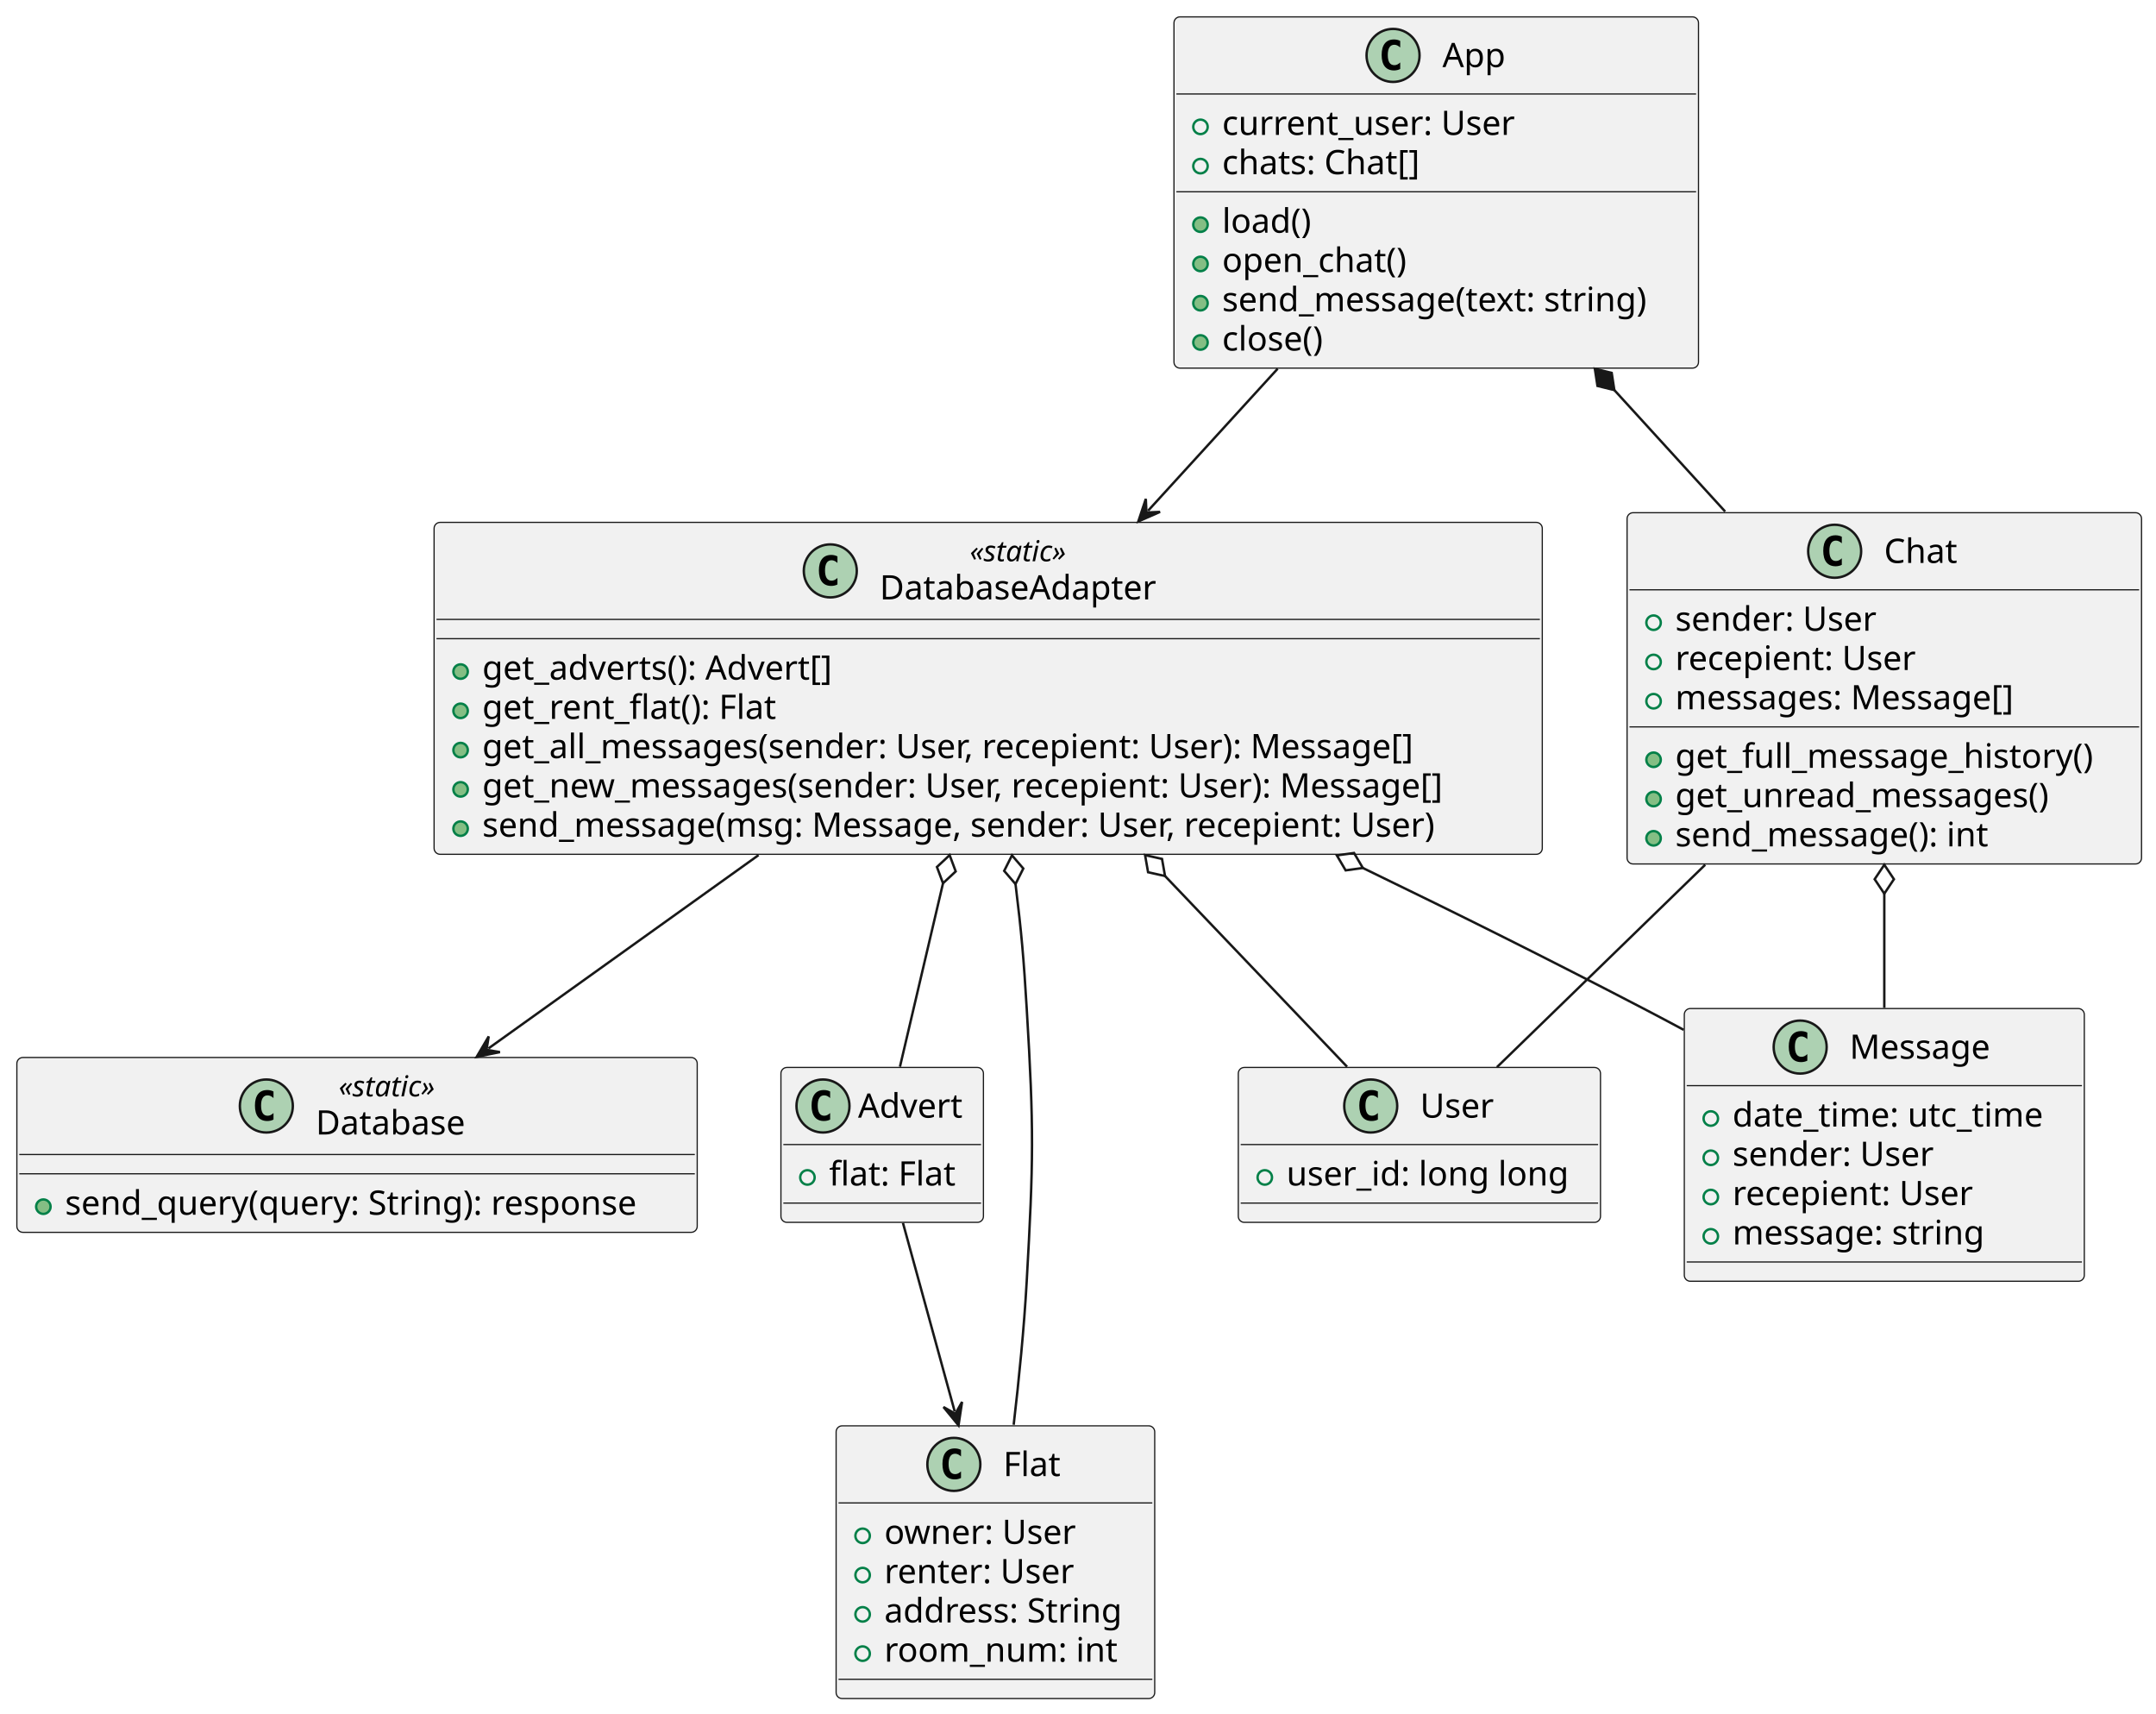
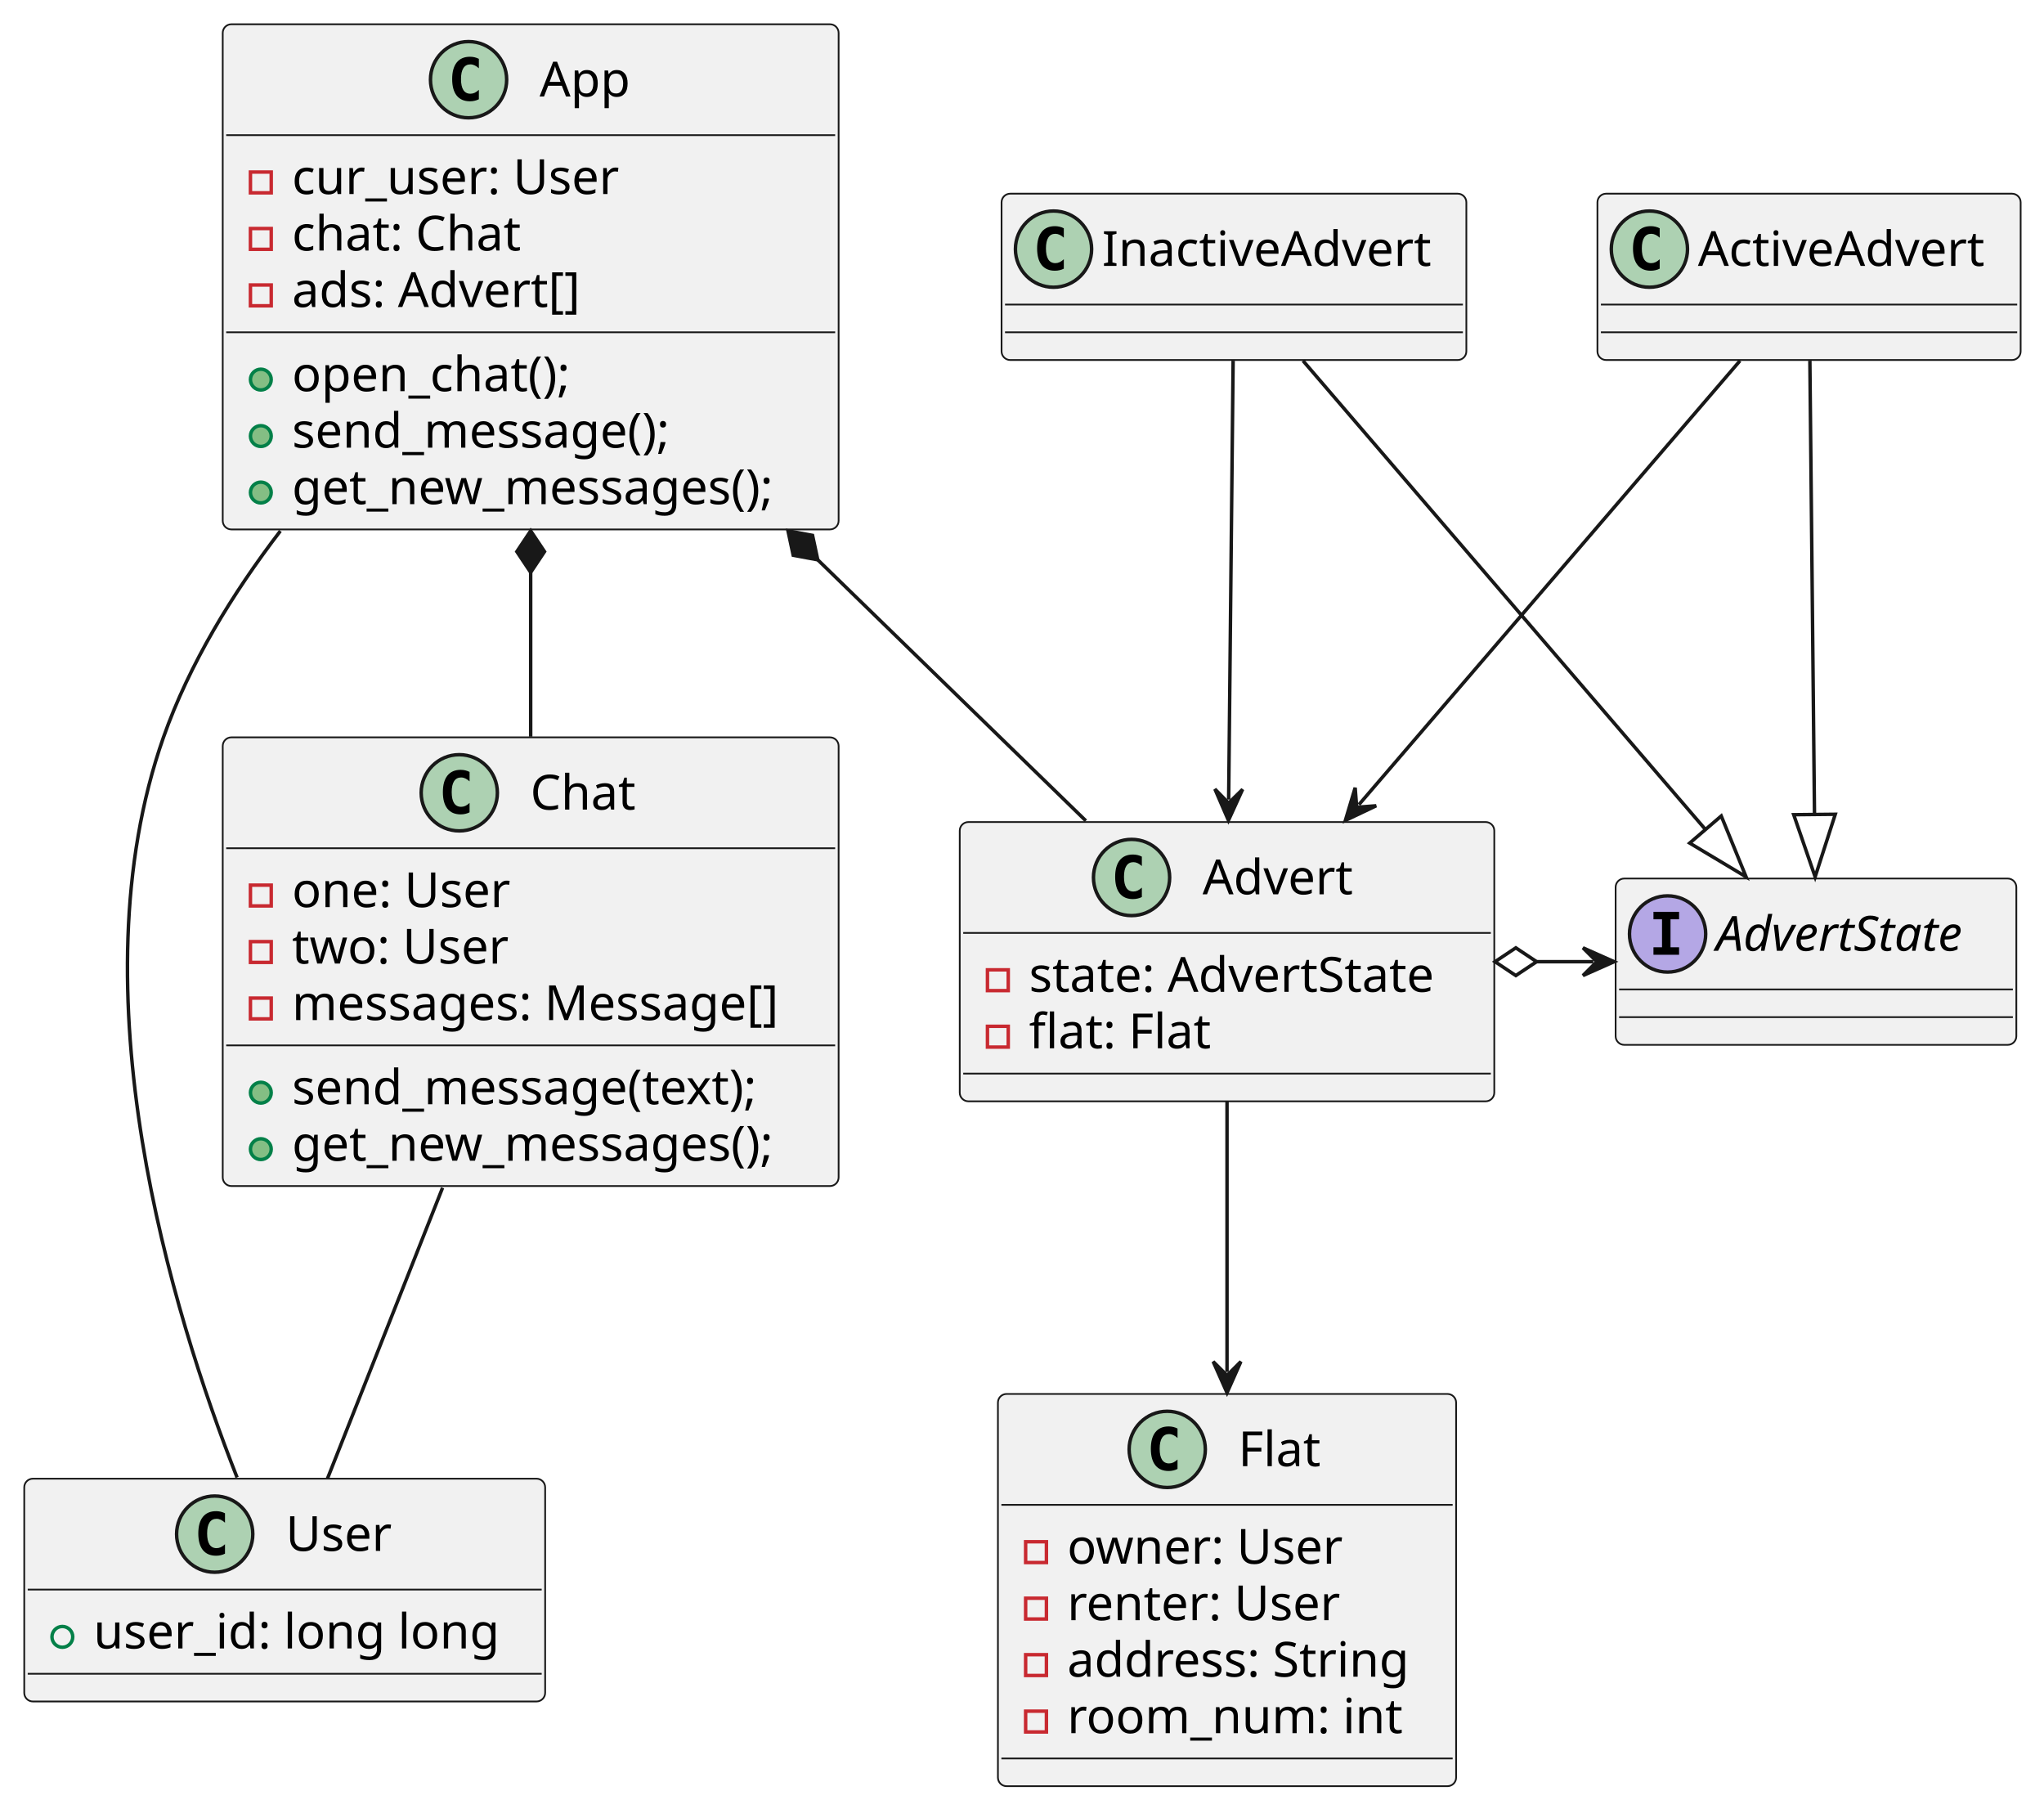
- <svg xmlns="http://www.w3.org/2000/svg" contentStyleType="text/css" height="711px" preserveAspectRatio="none" style="width:895px;height:711px;background:#FFFFFF;" version="1.1" viewBox="0 0 895 711" width="895px" zoomAndPan="magnify">
+ <svg xmlns="http://www.w3.org/2000/svg" contentStyleType="text/css" height="522px" preserveAspectRatio="none" style="width:590px;height:522px;background:#FFFFFF;" version="1.1" viewBox="0 0 590 522" width="590px" zoomAndPan="magnify">
  <defs />
  <g>
    <g id="elem_App">
-       <rect codeLine="8" fill="#F1F1F1" height="145.781" id="App" rx="2.5" ry="2.5" style="stroke:#181818;stroke-width:0.5;" width="217.741" x="487.34" y="7" />
-       <ellipse cx="578.285" cy="23" fill="#ADD1B2" rx="11" ry="11" style="stroke:#181818;stroke-width:1.0;" />
-       <path d="M581.254,28.641 Q580.676,28.938 580.035,29.078 Q579.395,29.234 578.692,29.234 Q576.192,29.234 574.863,27.594 Q573.551,25.938 573.551,22.812 Q573.551,19.688 574.863,18.031 Q576.192,16.375 578.692,16.375 Q579.395,16.375 580.035,16.531 Q580.692,16.688 581.254,16.984 L581.254,19.703 Q580.629,19.125 580.035,18.859 Q579.442,18.578 578.817,18.578 Q577.473,18.578 576.785,19.656 Q576.098,20.719 576.098,22.812 Q576.098,24.906 576.785,25.984 Q577.473,27.047 578.817,27.047 Q579.442,27.047 580.035,26.781 Q580.629,26.5 581.254,25.922 L581.254,28.641 Z " fill="#000000" />
-       <text fill="#000000" font-family="sans-serif" font-size="14" lengthAdjust="spacing" textLength="27.351" x="598.785" y="27.847">App</text>
-       <line style="stroke:#181818;stroke-width:0.5;" x1="488.34" x2="704.081" y1="39" y2="39" />
-       <ellipse cx="498.34" cy="52.648" fill="none" rx="3" ry="3" style="stroke:#038048;stroke-width:1.0;" />
-       <text fill="#000000" font-family="sans-serif" font-size="14" lengthAdjust="spacing" textLength="129.671" x="507.34" y="55.995">current_user: User</text>
-       <ellipse cx="498.34" cy="68.945" fill="none" rx="3" ry="3" style="stroke:#038048;stroke-width:1.0;" />
-       <text fill="#000000" font-family="sans-serif" font-size="14" lengthAdjust="spacing" textLength="90.74" x="507.34" y="72.292">chats: Chat[]</text>
-       <line style="stroke:#181818;stroke-width:0.5;" x1="488.34" x2="704.081" y1="79.594" y2="79.594" />
-       <ellipse cx="498.34" cy="93.242" fill="#84BE84" rx="3" ry="3" style="stroke:#038048;stroke-width:1.0;" />
-       <text fill="#000000" font-family="sans-serif" font-size="14" lengthAdjust="spacing" textLength="40.845" x="507.34" y="96.589">load()</text>
-       <ellipse cx="498.34" cy="109.539" fill="#84BE84" rx="3" ry="3" style="stroke:#038048;stroke-width:1.0;" />
-       <text fill="#000000" font-family="sans-serif" font-size="14" lengthAdjust="spacing" textLength="83.501" x="507.34" y="112.886">open_chat()</text>
-       <ellipse cx="498.34" cy="125.836" fill="#84BE84" rx="3" ry="3" style="stroke:#038048;stroke-width:1.0;" />
-       <text fill="#000000" font-family="sans-serif" font-size="14" lengthAdjust="spacing" textLength="191.741" x="507.34" y="129.183">send_message(text: string)</text>
-       <ellipse cx="498.34" cy="142.133" fill="#84BE84" rx="3" ry="3" style="stroke:#038048;stroke-width:1.0;" />
-       <text fill="#000000" font-family="sans-serif" font-size="14" lengthAdjust="spacing" textLength="46.983" x="507.34" y="145.48">close()</text>
+       <rect codeLine="8" fill="#F1F1F1" height="145.781" id="App" rx="2.5" ry="2.5" style="stroke:#181818;stroke-width:0.5;" width="177.778" x="64.29" y="7" />
+       <ellipse cx="135.254" cy="23" fill="#ADD1B2" rx="11" ry="11" style="stroke:#181818;stroke-width:1;" />
+       <path d="M138.223,28.641 Q137.644,28.938 137.004,29.078 Q136.363,29.234 135.66,29.234 Q133.16,29.234 131.832,27.594 Q130.519,25.938 130.519,22.812 Q130.519,19.688 131.832,18.031 Q133.16,16.375 135.66,16.375 Q136.363,16.375 137.004,16.531 Q137.66,16.688 138.223,16.984 L138.223,19.703 Q137.598,19.125 137.004,18.859 Q136.41,18.578 135.785,18.578 Q134.441,18.578 133.754,19.656 Q133.066,20.719 133.066,22.812 Q133.066,24.906 133.754,25.984 Q134.441,27.047 135.785,27.047 Q136.41,27.047 137.004,26.781 Q137.598,26.5 138.223,25.922 L138.223,28.641 Z " fill="#000000" />
+       <text fill="#000000" font-family="sans-serif" font-size="14" lengthAdjust="spacing" textLength="27.351" x="155.754" y="27.847">App</text>
+       <line style="stroke:#181818;stroke-width:0.5;" x1="65.29" x2="241.068" y1="39" y2="39" />
+       <rect fill="none" height="6" style="stroke:#C82930;stroke-width:1;" width="6" x="72.29" y="49.648" />
+       <text fill="#000000" font-family="sans-serif" font-size="14" lengthAdjust="spacing" textLength="100.939" x="84.29" y="55.995">cur_user: User</text>
+       <rect fill="none" height="6" style="stroke:#C82930;stroke-width:1;" width="6" x="72.29" y="65.945" />
+       <text fill="#000000" font-family="sans-serif" font-size="14" lengthAdjust="spacing" textLength="72.522" x="84.29" y="72.292">chat: Chat</text>
+       <rect fill="none" height="6" style="stroke:#C82930;stroke-width:1;" width="6" x="72.29" y="82.242" />
+       <text fill="#000000" font-family="sans-serif" font-size="14" lengthAdjust="spacing" textLength="91.458" x="84.29" y="88.589">ads: Advert[]</text>
+       <line style="stroke:#181818;stroke-width:0.5;" x1="65.29" x2="241.068" y1="95.891" y2="95.891" />
+       <ellipse cx="75.29" cy="109.539" fill="#84BE84" rx="3" ry="3" style="stroke:#038048;stroke-width:1;" />
+       <text fill="#000000" font-family="sans-serif" font-size="14" lengthAdjust="spacing" textLength="88.218" x="84.29" y="112.886">open_chat();</text>
+       <ellipse cx="75.29" cy="125.836" fill="#84BE84" rx="3" ry="3" style="stroke:#038048;stroke-width:1;" />
+       <text fill="#000000" font-family="sans-serif" font-size="14" lengthAdjust="spacing" textLength="119.226" x="84.29" y="129.183">send_message();</text>
+       <ellipse cx="75.29" cy="142.133" fill="#84BE84" rx="3" ry="3" style="stroke:#038048;stroke-width:1;" />
+       <text fill="#000000" font-family="sans-serif" font-size="14" lengthAdjust="spacing" textLength="151.778" x="84.29" y="145.48">get_new_messages();</text>
    </g>
-     <g id="elem_DatabaseAdapter">
-       <rect codeLine="17" fill="#F1F1F1" height="137.75" id="DatabaseAdapter" rx="2.5" ry="2.5" style="stroke:#181818;stroke-width:0.5;" width="460.034" x="180.2" y="216.8" />
-       <ellipse cx="344.673" cy="236.933" fill="#ADD1B2" rx="11" ry="11" style="stroke:#181818;stroke-width:1.0;" />
-       <path d="M347.641,242.573 Q347.063,242.87 346.423,243.011 Q345.782,243.167 345.079,243.167 Q342.579,243.167 341.251,241.527 Q339.938,239.87 339.938,236.745 Q339.938,233.62 341.251,231.964 Q342.579,230.308 345.079,230.308 Q345.782,230.308 346.423,230.464 Q347.079,230.62 347.641,230.917 L347.641,233.636 Q347.016,233.058 346.423,232.792 Q345.829,232.511 345.204,232.511 Q343.86,232.511 343.173,233.589 Q342.485,234.652 342.485,236.745 Q342.485,238.839 343.173,239.917 Q343.86,240.98 345.204,240.98 Q345.829,240.98 346.423,240.714 Q347.016,240.433 347.641,239.855 L347.641,242.573 Z " fill="#000000" />
-       <text fill="#000000" font-family="sans-serif" font-size="12" font-style="italic" lengthAdjust="spacing" textLength="47.76" x="402.587" y="232.939">«static»</text>
-       <text fill="#000000" font-family="sans-serif" font-size="14" lengthAdjust="spacing" textLength="122.589" x="365.173" y="248.764">DatabaseAdapter</text>
-       <line style="stroke:#181818;stroke-width:0.5;" x1="181.2" x2="639.234" y1="257.066" y2="257.066" />
-       <line style="stroke:#181818;stroke-width:0.5;" x1="181.2" x2="639.234" y1="265.066" y2="265.066" />
-       <ellipse cx="191.2" cy="278.714" fill="#84BE84" rx="3" ry="3" style="stroke:#038048;stroke-width:1.0;" />
-       <text fill="#000000" font-family="sans-serif" font-size="14" lengthAdjust="spacing" textLength="160.515" x="200.2" y="282.061">get_adverts(): Advert[]</text>
-       <ellipse cx="191.2" cy="295.011" fill="#84BE84" rx="3" ry="3" style="stroke:#038048;stroke-width:1.0;" />
-       <text fill="#000000" font-family="sans-serif" font-size="14" lengthAdjust="spacing" textLength="134.709" x="200.2" y="298.358">get_rent_flat(): Flat</text>
-       <ellipse cx="191.2" cy="311.308" fill="#84BE84" rx="3" ry="3" style="stroke:#038048;stroke-width:1.0;" />
-       <text fill="#000000" font-family="sans-serif" font-size="14" lengthAdjust="spacing" textLength="421.456" x="200.2" y="314.654">get_all_messages(sender: User, recepient: User): Message[]</text>
-       <ellipse cx="191.2" cy="327.605" fill="#84BE84" rx="3" ry="3" style="stroke:#038048;stroke-width:1.0;" />
-       <text fill="#000000" font-family="sans-serif" font-size="14" lengthAdjust="spacing" textLength="434.034" x="200.2" y="330.951">get_new_messages(sender: User, recepient: User): Message[]</text>
-       <ellipse cx="191.2" cy="343.902" fill="#84BE84" rx="3" ry="3" style="stroke:#038048;stroke-width:1.0;" />
-       <text fill="#000000" font-family="sans-serif" font-size="14" lengthAdjust="spacing" textLength="429.276" x="200.2" y="347.248">send_message(msg: Message, sender: User, recepient: User)</text>
+     <g id="elem_AdvertState">
+       <rect codeLine="17" fill="#F1F1F1" height="48" id="AdvertState" rx="2.5" ry="2.5" style="stroke:#181818;stroke-width:0.5;" width="115.665" x="466.35" y="253.52" />
+       <ellipse cx="481.35" cy="269.52" fill="#B4A7E5" rx="11" ry="11" style="stroke:#181818;stroke-width:1;" />
+       <path d="M477.272,265.286 L477.272,263.129 L484.663,263.129 L484.663,265.286 L482.194,265.286 L482.194,273.364 L484.663,273.364 L484.663,275.52 L477.272,275.52 L477.272,273.364 L479.741,273.364 L479.741,265.286 L477.272,265.286 Z " fill="#000000" />
+       <text fill="#000000" font-family="sans-serif" font-size="14" font-style="italic" lengthAdjust="spacing" textLength="83.665" x="495.35" y="274.367">AdvertState</text>
+       <line style="stroke:#181818;stroke-width:0.5;" x1="467.35" x2="581.015" y1="285.52" y2="285.52" />
+       <line style="stroke:#181818;stroke-width:0.5;" x1="467.35" x2="581.015" y1="293.52" y2="293.52" />
    </g>
-     <g id="elem_Database">
-       <rect codeLine="25" fill="#F1F1F1" height="72.562" id="Database" rx="2.5" ry="2.5" style="stroke:#181818;stroke-width:0.5;" width="282.43" x="7" y="438.88" />
-       <ellipse cx="110.564" cy="459.013" fill="#ADD1B2" rx="11" ry="11" style="stroke:#181818;stroke-width:1.0;" />
-       <path d="M113.533,464.653 Q112.955,464.95 112.314,465.091 Q111.674,465.247 110.971,465.247 Q108.471,465.247 107.143,463.607 Q105.83,461.95 105.83,458.825 Q105.83,455.7 107.143,454.044 Q108.471,452.388 110.971,452.388 Q111.674,452.388 112.314,452.544 Q112.971,452.7 113.533,452.997 L113.533,455.716 Q112.908,455.138 112.314,454.872 Q111.721,454.591 111.096,454.591 Q109.752,454.591 109.064,455.669 Q108.377,456.732 108.377,458.825 Q108.377,460.919 109.064,461.997 Q109.752,463.06 111.096,463.06 Q111.721,463.06 112.314,462.794 Q112.908,462.513 113.533,461.935 L113.533,464.653 Z " fill="#000000" />
-       <text fill="#000000" font-family="sans-serif" font-size="12" font-style="italic" lengthAdjust="spacing" textLength="47.76" x="140.585" y="455.019">«static»</text>
-       <text fill="#000000" font-family="sans-serif" font-size="14" lengthAdjust="spacing" textLength="66.801" x="131.065" y="470.844">Database</text>
-       <line style="stroke:#181818;stroke-width:0.5;" x1="8" x2="288.43" y1="479.146" y2="479.146" />
-       <line style="stroke:#181818;stroke-width:0.5;" x1="8" x2="288.43" y1="487.146" y2="487.146" />
-       <ellipse cx="18" cy="500.794" fill="#84BE84" rx="3" ry="3" style="stroke:#038048;stroke-width:1.0;" />
-       <text fill="#000000" font-family="sans-serif" font-size="14" lengthAdjust="spacing" textLength="256.43" x="27" y="504.141">send_query(query: String): response</text>
+     <g id="elem_ActiveAdvert">
+       <rect codeLine="19" fill="#F1F1F1" height="48" id="ActiveAdvert" rx="2.5" ry="2.5" style="stroke:#181818;stroke-width:0.5;" width="122.159" x="461.1" y="55.89" />
+       <ellipse cx="476.1" cy="71.89" fill="#ADD1B2" rx="11" ry="11" style="stroke:#181818;stroke-width:1;" />
+       <path d="M479.069,77.531 Q478.491,77.828 477.85,77.968 Q477.209,78.124 476.506,78.124 Q474.006,78.124 472.678,76.484 Q471.366,74.828 471.366,71.703 Q471.366,68.578 472.678,66.921 Q474.006,65.265 476.506,65.265 Q477.209,65.265 477.85,65.421 Q478.506,65.578 479.069,65.874 L479.069,68.593 Q478.444,68.015 477.85,67.749 Q477.256,67.468 476.631,67.468 Q475.288,67.468 474.6,68.546 Q473.913,69.609 473.913,71.703 Q473.913,73.796 474.6,74.874 Q475.288,75.937 476.631,75.937 Q477.256,75.937 477.85,75.671 Q478.444,75.39 479.069,74.812 L479.069,77.531 Z " fill="#000000" />
+       <text fill="#000000" font-family="sans-serif" font-size="14" lengthAdjust="spacing" textLength="90.159" x="490.1" y="76.737">ActiveAdvert</text>
+       <line style="stroke:#181818;stroke-width:0.5;" x1="462.1" x2="582.259" y1="87.89" y2="87.89" />
+       <line style="stroke:#181818;stroke-width:0.5;" x1="462.1" x2="582.259" y1="95.89" y2="95.89" />
+     </g>
+     <g id="elem_InactiveAdvert">
+       <rect codeLine="21" fill="#F1F1F1" height="48" id="InactiveAdvert" rx="2.5" ry="2.5" style="stroke:#181818;stroke-width:0.5;" width="134.163" x="289.1" y="55.89" />
+       <ellipse cx="304.1" cy="71.89" fill="#ADD1B2" rx="11" ry="11" style="stroke:#181818;stroke-width:1;" />
+       <path d="M307.069,77.531 Q306.491,77.828 305.85,77.968 Q305.209,78.124 304.506,78.124 Q302.006,78.124 300.678,76.484 Q299.366,74.828 299.366,71.703 Q299.366,68.578 300.678,66.921 Q302.006,65.265 304.506,65.265 Q305.209,65.265 305.85,65.421 Q306.506,65.578 307.069,65.874 L307.069,68.593 Q306.444,68.015 305.85,67.749 Q305.256,67.468 304.631,67.468 Q303.288,67.468 302.6,68.546 Q301.913,69.609 301.913,71.703 Q301.913,73.796 302.6,74.874 Q303.288,75.937 304.631,75.937 Q305.256,75.937 305.85,75.671 Q306.444,75.39 307.069,74.812 L307.069,77.531 Z " fill="#000000" />
+       <text fill="#000000" font-family="sans-serif" font-size="14" lengthAdjust="spacing" textLength="102.163" x="318.1" y="76.737">InactiveAdvert</text>
+       <line style="stroke:#181818;stroke-width:0.5;" x1="290.1" x2="422.263" y1="87.89" y2="87.89" />
+       <line style="stroke:#181818;stroke-width:0.5;" x1="290.1" x2="422.263" y1="95.89" y2="95.89" />
    </g>
    <g id="elem_Advert">
-       <rect codeLine="29" fill="#F1F1F1" height="64.297" id="Advert" rx="2.5" ry="2.5" style="stroke:#181818;stroke-width:0.5;" width="84.064" x="324.18" y="443.01" />
-       <ellipse cx="341.636" cy="459.01" fill="#ADD1B2" rx="11" ry="11" style="stroke:#181818;stroke-width:1.0;" />
-       <path d="M344.604,464.651 Q344.026,464.947 343.386,465.088 Q342.745,465.244 342.042,465.244 Q339.542,465.244 338.214,463.604 Q336.901,461.947 336.901,458.822 Q336.901,455.697 338.214,454.041 Q339.542,452.385 342.042,452.385 Q342.745,452.385 343.386,452.541 Q344.042,452.697 344.604,452.994 L344.604,455.713 Q343.979,455.135 343.386,454.869 Q342.792,454.588 342.167,454.588 Q340.823,454.588 340.136,455.666 Q339.448,456.729 339.448,458.822 Q339.448,460.916 340.136,461.994 Q340.823,463.057 342.167,463.057 Q342.792,463.057 343.386,462.791 Q343.979,462.51 344.604,461.932 L344.604,464.651 Z " fill="#000000" />
-       <text fill="#000000" font-family="sans-serif" font-size="14" lengthAdjust="spacing" textLength="46.607" x="356.181" y="463.857">Advert</text>
-       <line style="stroke:#181818;stroke-width:0.5;" x1="325.18" x2="407.245" y1="475.01" y2="475.01" />
-       <ellipse cx="335.18" cy="488.658" fill="none" rx="3" ry="3" style="stroke:#038048;stroke-width:1.0;" />
-       <text fill="#000000" font-family="sans-serif" font-size="14" lengthAdjust="spacing" textLength="58.065" x="344.18" y="492.005">flat: Flat</text>
-       <line style="stroke:#181818;stroke-width:0.5;" x1="325.18" x2="407.245" y1="499.307" y2="499.307" />
+       <rect codeLine="23" fill="#F1F1F1" height="80.594" id="Advert" rx="2.5" ry="2.5" style="stroke:#181818;stroke-width:0.5;" width="154.297" x="277.03" y="237.22" />
+       <ellipse cx="326.625" cy="253.22" fill="#ADD1B2" rx="11" ry="11" style="stroke:#181818;stroke-width:1;" />
+       <path d="M329.594,258.861 Q329.015,259.158 328.375,259.298 Q327.734,259.454 327.031,259.454 Q324.531,259.454 323.203,257.814 Q321.89,256.158 321.89,253.032 Q321.89,249.907 323.203,248.251 Q324.531,246.595 327.031,246.595 Q327.734,246.595 328.375,246.751 Q329.031,246.907 329.594,247.204 L329.594,249.923 Q328.969,249.345 328.375,249.079 Q327.781,248.798 327.156,248.798 Q325.812,248.798 325.125,249.876 Q324.437,250.939 324.437,253.032 Q324.437,255.126 325.125,256.204 Q325.812,257.267 327.156,257.267 Q327.781,257.267 328.375,257.001 Q328.969,256.72 329.594,256.142 L329.594,258.861 Z " fill="#000000" />
+       <text fill="#000000" font-family="sans-serif" font-size="14" lengthAdjust="spacing" textLength="46.607" x="347.125" y="258.067">Advert</text>
+       <line style="stroke:#181818;stroke-width:0.5;" x1="278.03" x2="430.327" y1="269.22" y2="269.22" />
+       <rect fill="none" height="6" style="stroke:#C82930;stroke-width:1;" width="6" x="285.03" y="279.868" />
+       <text fill="#000000" font-family="sans-serif" font-size="14" lengthAdjust="spacing" textLength="128.297" x="297.03" y="286.215">state: AdvertState</text>
+       <rect fill="none" height="6" style="stroke:#C82930;stroke-width:1;" width="6" x="285.03" y="296.165" />
+       <text fill="#000000" font-family="sans-serif" font-size="14" lengthAdjust="spacing" textLength="58.065" x="297.03" y="302.512">flat: Flat</text>
+       <line style="stroke:#181818;stroke-width:0.5;" x1="278.03" x2="430.327" y1="309.814" y2="309.814" />
    </g>
    <g id="elem_Flat">
-       <rect codeLine="33" fill="#F1F1F1" height="113.188" id="Flat" rx="2.5" ry="2.5" style="stroke:#181818;stroke-width:0.5;" width="132.258" x="347.09" y="591.75" />
-       <ellipse cx="395.964" cy="607.75" fill="#ADD1B2" rx="11" ry="11" style="stroke:#181818;stroke-width:1.0;" />
-       <path d="M398.932,613.391 Q398.354,613.688 397.714,613.828 Q397.073,613.984 396.37,613.984 Q393.87,613.984 392.542,612.344 Q391.229,610.688 391.229,607.562 Q391.229,604.438 392.542,602.781 Q393.87,601.125 396.37,601.125 Q397.073,601.125 397.714,601.281 Q398.37,601.438 398.932,601.734 L398.932,604.453 Q398.307,603.875 397.714,603.609 Q397.12,603.328 396.495,603.328 Q395.151,603.328 394.464,604.406 Q393.776,605.469 393.776,607.562 Q393.776,609.656 394.464,610.734 Q395.151,611.797 396.495,611.797 Q397.12,611.797 397.714,611.531 Q398.307,611.25 398.932,610.672 L398.932,613.391 Z " fill="#000000" />
-       <text fill="#000000" font-family="sans-serif" font-size="14" lengthAdjust="spacing" textLength="26.011" x="416.464" y="612.597">Flat</text>
-       <line style="stroke:#181818;stroke-width:0.5;" x1="348.09" x2="478.348" y1="623.75" y2="623.75" />
-       <ellipse cx="358.09" cy="637.398" fill="none" rx="3" ry="3" style="stroke:#038048;stroke-width:1.0;" />
-       <text fill="#000000" font-family="sans-serif" font-size="14" lengthAdjust="spacing" textLength="84.335" x="367.09" y="640.745">owner: User</text>
-       <ellipse cx="358.09" cy="653.695" fill="none" rx="3" ry="3" style="stroke:#038048;stroke-width:1.0;" />
-       <text fill="#000000" font-family="sans-serif" font-size="14" lengthAdjust="spacing" textLength="84.178" x="367.09" y="657.042">renter: User</text>
-       <ellipse cx="358.09" cy="669.992" fill="none" rx="3" ry="3" style="stroke:#038048;stroke-width:1.0;" />
-       <text fill="#000000" font-family="sans-serif" font-size="14" lengthAdjust="spacing" textLength="106.258" x="367.09" y="673.339">address: String</text>
-       <ellipse cx="358.09" cy="686.289" fill="none" rx="3" ry="3" style="stroke:#038048;stroke-width:1.0;" />
-       <text fill="#000000" font-family="sans-serif" font-size="14" lengthAdjust="spacing" textLength="102.327" x="367.09" y="689.636">room_num: int</text>
-       <line style="stroke:#181818;stroke-width:0.5;" x1="348.09" x2="478.348" y1="696.938" y2="696.938" />
+       <rect codeLine="34" fill="#F1F1F1" height="113.188" id="Flat" rx="2.5" ry="2.5" style="stroke:#181818;stroke-width:0.5;" width="132.258" x="288.05" y="402.26" />
+       <ellipse cx="336.923" cy="418.26" fill="#ADD1B2" rx="11" ry="11" style="stroke:#181818;stroke-width:1;" />
+       <path d="M339.892,423.901 Q339.314,424.197 338.673,424.338 Q338.033,424.494 337.33,424.494 Q334.83,424.494 333.502,422.854 Q332.189,421.197 332.189,418.072 Q332.189,414.947 333.502,413.291 Q334.83,411.635 337.33,411.635 Q338.033,411.635 338.673,411.791 Q339.33,411.947 339.892,412.244 L339.892,414.963 Q339.267,414.385 338.673,414.119 Q338.08,413.838 337.455,413.838 Q336.111,413.838 335.423,414.916 Q334.736,415.979 334.736,418.072 Q334.736,420.166 335.423,421.244 Q336.111,422.307 337.455,422.307 Q338.08,422.307 338.673,422.041 Q339.267,421.76 339.892,421.182 L339.892,423.901 Z " fill="#000000" />
+       <text fill="#000000" font-family="sans-serif" font-size="14" lengthAdjust="spacing" textLength="26.011" x="357.423" y="423.107">Flat</text>
+       <line style="stroke:#181818;stroke-width:0.5;" x1="289.05" x2="419.308" y1="434.26" y2="434.26" />
+       <rect fill="none" height="6" style="stroke:#C82930;stroke-width:1;" width="6" x="296.05" y="444.908" />
+       <text fill="#000000" font-family="sans-serif" font-size="14" lengthAdjust="spacing" textLength="84.335" x="308.05" y="451.255">owner: User</text>
+       <rect fill="none" height="6" style="stroke:#C82930;stroke-width:1;" width="6" x="296.05" y="461.205" />
+       <text fill="#000000" font-family="sans-serif" font-size="14" lengthAdjust="spacing" textLength="84.178" x="308.05" y="467.552">renter: User</text>
+       <rect fill="none" height="6" style="stroke:#C82930;stroke-width:1;" width="6" x="296.05" y="477.502" />
+       <text fill="#000000" font-family="sans-serif" font-size="14" lengthAdjust="spacing" textLength="106.258" x="308.05" y="483.849">address: String</text>
+       <rect fill="none" height="6" style="stroke:#C82930;stroke-width:1;" width="6" x="296.05" y="493.799" />
+       <text fill="#000000" font-family="sans-serif" font-size="14" lengthAdjust="spacing" textLength="102.327" x="308.05" y="500.146">room_num: int</text>
+       <line style="stroke:#181818;stroke-width:0.5;" x1="289.05" x2="419.308" y1="507.447" y2="507.447" />
    </g>
    <g id="elem_Chat">
-       <rect codeLine="40" fill="#F1F1F1" height="145.781" id="Chat" rx="2.5" ry="2.5" style="stroke:#181818;stroke-width:0.5;" width="213.565" x="675.43" y="212.78" />
-       <ellipse cx="761.604" cy="228.78" fill="#ADD1B2" rx="11" ry="11" style="stroke:#181818;stroke-width:1.0;" />
-       <path d="M764.573,234.421 Q763.995,234.718 763.354,234.858 Q762.713,235.014 762.01,235.014 Q759.51,235.014 758.182,233.374 Q756.87,231.718 756.87,228.593 Q756.87,225.468 758.182,223.811 Q759.51,222.155 762.01,222.155 Q762.713,222.155 763.354,222.311 Q764.01,222.468 764.573,222.764 L764.573,225.483 Q763.948,224.905 763.354,224.639 Q762.76,224.358 762.135,224.358 Q760.791,224.358 760.104,225.436 Q759.416,226.499 759.416,228.593 Q759.416,230.686 760.104,231.764 Q760.791,232.827 762.135,232.827 Q762.76,232.827 763.354,232.561 Q763.948,232.28 764.573,231.702 L764.573,234.421 Z " fill="#000000" />
-       <text fill="#000000" font-family="sans-serif" font-size="14" lengthAdjust="spacing" textLength="32.717" x="782.104" y="233.627">Chat</text>
-       <line style="stroke:#181818;stroke-width:0.5;" x1="676.43" x2="887.995" y1="244.78" y2="244.78" />
-       <ellipse cx="686.43" cy="258.428" fill="none" rx="3" ry="3" style="stroke:#038048;stroke-width:1.0;" />
-       <text fill="#000000" font-family="sans-serif" font-size="14" lengthAdjust="spacing" textLength="89.113" x="695.43" y="261.775">sender: User</text>
-       <ellipse cx="686.43" cy="274.725" fill="none" rx="3" ry="3" style="stroke:#038048;stroke-width:1.0;" />
-       <text fill="#000000" font-family="sans-serif" font-size="14" lengthAdjust="spacing" textLength="107.509" x="695.43" y="278.072">recepient: User</text>
-       <ellipse cx="686.43" cy="291.022" fill="none" rx="3" ry="3" style="stroke:#038048;stroke-width:1.0;" />
-       <text fill="#000000" font-family="sans-serif" font-size="14" lengthAdjust="spacing" textLength="151.662" x="695.43" y="294.369">messages: Message[]</text>
-       <line style="stroke:#181818;stroke-width:0.5;" x1="676.43" x2="887.995" y1="301.671" y2="301.671" />
-       <ellipse cx="686.43" cy="315.319" fill="#84BE84" rx="3" ry="3" style="stroke:#038048;stroke-width:1.0;" />
-       <text fill="#000000" font-family="sans-serif" font-size="14" lengthAdjust="spacing" textLength="187.565" x="695.43" y="318.666">get_full_message_history()</text>
-       <ellipse cx="686.43" cy="331.616" fill="#84BE84" rx="3" ry="3" style="stroke:#038048;stroke-width:1.0;" />
-       <text fill="#000000" font-family="sans-serif" font-size="14" lengthAdjust="spacing" textLength="167.706" x="695.43" y="334.963">get_unread_messages()</text>
-       <ellipse cx="686.43" cy="347.913" fill="#84BE84" rx="3" ry="3" style="stroke:#038048;stroke-width:1.0;" />
-       <text fill="#000000" font-family="sans-serif" font-size="14" lengthAdjust="spacing" textLength="141.928" x="695.43" y="351.26">send_message(): int</text>
-     </g>
-     <g id="elem_Message">
-       <rect codeLine="49" fill="#F1F1F1" height="113.188" id="Message" rx="2.5" ry="2.5" style="stroke:#181818;stroke-width:0.5;" width="166.055" x="699.19" y="418.56" />
-       <ellipse cx="747.288" cy="434.56" fill="#ADD1B2" rx="11" ry="11" style="stroke:#181818;stroke-width:1.0;" />
-       <path d="M750.256,440.201 Q749.678,440.498 749.038,440.638 Q748.397,440.794 747.694,440.794 Q745.194,440.794 743.866,439.154 Q742.553,437.498 742.553,434.373 Q742.553,431.248 743.866,429.591 Q745.194,427.935 747.694,427.935 Q748.397,427.935 749.038,428.091 Q749.694,428.248 750.256,428.544 L750.256,431.263 Q749.631,430.685 749.038,430.419 Q748.444,430.138 747.819,430.138 Q746.475,430.138 745.788,431.216 Q745.1,432.279 745.1,434.373 Q745.1,436.466 745.788,437.544 Q746.475,438.607 747.819,438.607 Q748.444,438.607 749.038,438.341 Q749.631,438.06 750.256,437.482 L750.256,440.201 Z " fill="#000000" />
-       <text fill="#000000" font-family="sans-serif" font-size="14" lengthAdjust="spacing" textLength="61.359" x="767.788" y="439.407">Message</text>
-       <line style="stroke:#181818;stroke-width:0.5;" x1="700.19" x2="864.245" y1="450.56" y2="450.56" />
-       <ellipse cx="710.19" cy="464.208" fill="none" rx="3" ry="3" style="stroke:#038048;stroke-width:1.0;" />
-       <text fill="#000000" font-family="sans-serif" font-size="14" lengthAdjust="spacing" textLength="140.055" x="719.19" y="467.555">date_time: utc_time</text>
-       <ellipse cx="710.19" cy="480.505" fill="none" rx="3" ry="3" style="stroke:#038048;stroke-width:1.0;" />
-       <text fill="#000000" font-family="sans-serif" font-size="14" lengthAdjust="spacing" textLength="89.113" x="719.19" y="483.852">sender: User</text>
-       <ellipse cx="710.19" cy="496.802" fill="none" rx="3" ry="3" style="stroke:#038048;stroke-width:1.0;" />
-       <text fill="#000000" font-family="sans-serif" font-size="14" lengthAdjust="spacing" textLength="107.509" x="719.19" y="500.149">recepient: User</text>
-       <ellipse cx="710.19" cy="513.099" fill="none" rx="3" ry="3" style="stroke:#038048;stroke-width:1.0;" />
-       <text fill="#000000" font-family="sans-serif" font-size="14" lengthAdjust="spacing" textLength="112.273" x="719.19" y="516.446">message: string</text>
-       <line style="stroke:#181818;stroke-width:0.5;" x1="700.19" x2="864.245" y1="523.747" y2="523.747" />
+       <rect codeLine="41" fill="#F1F1F1" height="129.484" id="Chat" rx="2.5" ry="2.5" style="stroke:#181818;stroke-width:0.5;" width="177.778" x="64.29" y="212.78" />
+       <ellipse cx="132.571" cy="228.78" fill="#ADD1B2" rx="11" ry="11" style="stroke:#181818;stroke-width:1;" />
+       <path d="M135.54,234.421 Q134.961,234.718 134.321,234.858 Q133.68,235.014 132.977,235.014 Q130.477,235.014 129.149,233.374 Q127.836,231.718 127.836,228.593 Q127.836,225.468 129.149,223.811 Q130.477,222.155 132.977,222.155 Q133.68,222.155 134.321,222.311 Q134.977,222.468 135.54,222.764 L135.54,225.483 Q134.915,224.905 134.321,224.639 Q133.727,224.358 133.102,224.358 Q131.758,224.358 131.071,225.436 Q130.383,226.499 130.383,228.593 Q130.383,230.686 131.071,231.764 Q131.758,232.827 133.102,232.827 Q133.727,232.827 134.321,232.561 Q134.915,232.28 135.54,231.702 L135.54,234.421 Z " fill="#000000" />
+       <text fill="#000000" font-family="sans-serif" font-size="14" lengthAdjust="spacing" textLength="32.717" x="153.071" y="233.627">Chat</text>
+       <line style="stroke:#181818;stroke-width:0.5;" x1="65.29" x2="241.068" y1="244.78" y2="244.78" />
+       <rect fill="none" height="6" style="stroke:#C82930;stroke-width:1;" width="6" x="72.29" y="255.428" />
+       <text fill="#000000" font-family="sans-serif" font-size="14" lengthAdjust="spacing" textLength="67.129" x="84.29" y="261.775">one: User</text>
+       <rect fill="none" height="6" style="stroke:#C82930;stroke-width:1;" width="6" x="72.29" y="271.725" />
+       <text fill="#000000" font-family="sans-serif" font-size="14" lengthAdjust="spacing" textLength="66.582" x="84.29" y="278.072">two: User</text>
+       <rect fill="none" height="6" style="stroke:#C82930;stroke-width:1;" width="6" x="72.29" y="288.022" />
+       <text fill="#000000" font-family="sans-serif" font-size="14" lengthAdjust="spacing" textLength="151.662" x="84.29" y="294.369">messages: Message[]</text>
+       <line style="stroke:#181818;stroke-width:0.5;" x1="65.29" x2="241.068" y1="301.671" y2="301.671" />
+       <ellipse cx="75.29" cy="315.319" fill="#84BE84" rx="3" ry="3" style="stroke:#038048;stroke-width:1;" />
+       <text fill="#000000" font-family="sans-serif" font-size="14" lengthAdjust="spacing" textLength="147.102" x="84.29" y="318.666">send_message(text);</text>
+       <ellipse cx="75.29" cy="331.616" fill="#84BE84" rx="3" ry="3" style="stroke:#038048;stroke-width:1;" />
+       <text fill="#000000" font-family="sans-serif" font-size="14" lengthAdjust="spacing" textLength="151.778" x="84.29" y="334.963">get_new_messages();</text>
    </g>
    <g id="elem_User">
-       <rect codeLine="56" fill="#F1F1F1" height="64.297" id="User" rx="2.5" ry="2.5" style="stroke:#181818;stroke-width:0.5;" width="150.359" x="514.04" y="443.01" />
-       <ellipse cx="569.015" cy="459.01" fill="#ADD1B2" rx="11" ry="11" style="stroke:#181818;stroke-width:1.0;" />
-       <path d="M571.983,464.651 Q571.405,464.947 570.765,465.088 Q570.124,465.244 569.421,465.244 Q566.921,465.244 565.593,463.604 Q564.28,461.947 564.28,458.822 Q564.28,455.697 565.593,454.041 Q566.921,452.385 569.421,452.385 Q570.124,452.385 570.765,452.541 Q571.421,452.697 571.983,452.994 L571.983,455.713 Q571.358,455.135 570.765,454.869 Q570.171,454.588 569.546,454.588 Q568.202,454.588 567.515,455.666 Q566.827,456.729 566.827,458.822 Q566.827,460.916 567.515,461.994 Q568.202,463.057 569.546,463.057 Q570.171,463.057 570.765,462.791 Q571.358,462.51 571.983,461.932 L571.983,464.651 Z " fill="#000000" />
-       <text fill="#000000" font-family="sans-serif" font-size="14" lengthAdjust="spacing" textLength="31.91" x="589.515" y="463.857">User</text>
-       <line style="stroke:#181818;stroke-width:0.5;" x1="515.04" x2="663.399" y1="475.01" y2="475.01" />
-       <ellipse cx="525.04" cy="488.658" fill="none" rx="3" ry="3" style="stroke:#038048;stroke-width:1.0;" />
-       <text fill="#000000" font-family="sans-serif" font-size="14" lengthAdjust="spacing" textLength="124.359" x="534.04" y="492.005">user_id: long long</text>
-       <line style="stroke:#181818;stroke-width:0.5;" x1="515.04" x2="663.399" y1="499.307" y2="499.307" />
+       <rect codeLine="49" fill="#F1F1F1" height="64.297" id="User" rx="2.5" ry="2.5" style="stroke:#181818;stroke-width:0.5;" width="150.359" x="7" y="426.71" />
+       <ellipse cx="61.975" cy="442.71" fill="#ADD1B2" rx="11" ry="11" style="stroke:#181818;stroke-width:1;" />
+       <path d="M64.943,448.351 Q64.365,448.647 63.725,448.788 Q63.084,448.944 62.381,448.944 Q59.881,448.944 58.553,447.304 Q57.24,445.647 57.24,442.522 Q57.24,439.397 58.553,437.741 Q59.881,436.085 62.381,436.085 Q63.084,436.085 63.725,436.241 Q64.381,436.397 64.943,436.694 L64.943,439.413 Q64.318,438.835 63.725,438.569 Q63.131,438.288 62.506,438.288 Q61.162,438.288 60.475,439.366 Q59.787,440.429 59.787,442.522 Q59.787,444.616 60.475,445.694 Q61.162,446.757 62.506,446.757 Q63.131,446.757 63.725,446.491 Q64.318,446.21 64.943,445.632 L64.943,448.351 Z " fill="#000000" />
+       <text fill="#000000" font-family="sans-serif" font-size="14" lengthAdjust="spacing" textLength="31.91" x="82.475" y="447.557">User</text>
+       <line style="stroke:#181818;stroke-width:0.5;" x1="8" x2="156.359" y1="458.71" y2="458.71" />
+       <ellipse cx="18" cy="472.358" fill="none" rx="3" ry="3" style="stroke:#038048;stroke-width:1;" />
+       <text fill="#000000" font-family="sans-serif" font-size="14" lengthAdjust="spacing" textLength="124.359" x="27" y="475.705">user_id: long long</text>
+       <line style="stroke:#181818;stroke-width:0.5;" x1="8" x2="156.359" y1="483.007" y2="483.007" />
+     </g>
+     <g id="link_Advert_AdvertState">
+       <path codeLine="28" d="M443.54,277.52 C455,277.52 448.46,277.52 459.92,277.52 " fill="none" id="Advert-AdvertState" style="stroke:#181818;stroke-width:1;" />
+       <polygon fill="none" points="431.54,277.52,437.54,281.52,443.54,277.52,437.54,273.52,431.54,277.52" style="stroke:#181818;stroke-width:1;" />
+       <polygon fill="#181818" points="465.92,277.52,456.92,273.52,460.92,277.52,456.92,281.52,465.92,277.52" style="stroke:#181818;stroke-width:1;" />
+     </g>
+     <g id="link_ActiveAdvert_Advert">
+       <path codeLine="29" d="M502.25,104.1 C474.17,136.79 426.498,192.297 392.248,232.197 " fill="none" id="ActiveAdvert-to-Advert" style="stroke:#181818;stroke-width:1;" />
+       <polygon fill="#181818" points="388.34,236.75,397.237,232.526,391.597,232.956,391.167,227.316,388.34,236.75" style="stroke:#181818;stroke-width:1;" />
+     </g>
+     <g id="link_InactiveAdvert_Advert">
+       <path codeLine="30" d="M355.94,104.1 C355.61,136.79 355.05,190.85 354.65,230.75 " fill="none" id="InactiveAdvert-to-Advert" style="stroke:#181818;stroke-width:1;" />
+       <polygon fill="#181818" points="354.59,236.75,358.68,227.791,354.64,231.75,350.68,227.71,354.59,236.75" style="stroke:#181818;stroke-width:1;" />
+     </g>
+     <g id="link_ActiveAdvert_AdvertState">
+       <path codeLine="31" d="M522.42,104.1 C522.8,141.65 523.364,197.311 523.754,235.041 " fill="none" id="ActiveAdvert-to-AdvertState" style="stroke:#181818;stroke-width:1;" />
+       <polygon fill="none" points="523.94,253.04,529.754,234.979,517.754,235.103,523.94,253.04" style="stroke:#181818;stroke-width:1;" />
+     </g>
+     <g id="link_InactiveAdvert_AdvertState">
+       <path codeLine="32" d="M376.11,104.1 C408.36,141.65 459.895,201.652 492.285,239.382 " fill="none" id="InactiveAdvert-to-AdvertState" style="stroke:#181818;stroke-width:1;" />
+       <polygon fill="none" points="504.01,253.04,496.838,235.474,487.733,243.291,504.01,253.04" style="stroke:#181818;stroke-width:1;" />
+     </g>
+     <g id="link_App_Advert">
+       <path codeLine="53" d="M236.05,161.549 C265.13,189.849 288.75,212.84 313.43,236.86 " fill="none" id="App-backto-Advert" style="stroke:#181818;stroke-width:1;" />
+       <polygon fill="#181818" points="227.45,153.18,228.96,160.231,236.05,161.549,234.54,154.498,227.45,153.18" style="stroke:#181818;stroke-width:1;" />
    </g>
    <g id="link_App_Chat">
-       <path codeLine="60" d="M670.142,161.891 C687.702,181.121 698.58,193.05 716.15,212.3 " fill="none" id="App-backto-Chat" style="stroke:#181818;stroke-width:1.0;" />
-       <polygon fill="#181818" points="662.05,153.03,663.142,160.158,670.142,161.891,669.05,154.763,662.05,153.03" style="stroke:#181818;stroke-width:1.0;" />
+       <path codeLine="54" d="M153.18,165.18 C153.18,184.66 153.18,193.6 153.18,212.59 " fill="none" id="App-backto-Chat" style="stroke:#181818;stroke-width:1;" />
+       <polygon fill="#181818" points="153.18,153.18,149.18,159.18,153.18,165.18,157.18,159.18,153.18,153.18" style="stroke:#181818;stroke-width:1;" />
    </g>
-     <g id="link_App_DatabaseAdapter">
-       <path codeLine="61" d="M530.38,153.03 C511.57,173.63 495.173,191.587 476.584,211.967 " fill="none" id="App-to-DatabaseAdapter" style="stroke:#181818;stroke-width:1.0;" />
-       <polygon fill="#181818" points="472.54,216.4,481.56,212.446,475.91,212.706,475.65,207.055,472.54,216.4" style="stroke:#181818;stroke-width:1.0;" />
+     <g id="link_App_User">
+       <path codeLine="55" d="M80.93,153.22 C67.11,171.27 54.64,191.58 47.18,212.78 C21.28,286.36 49.7,378.8 68.43,426.36 " fill="none" id="App-User" style="stroke:#181818;stroke-width:1;" />
    </g>
    <g id="link_Chat_User">
-       <path codeLine="63" d="M707.87,358.89 C677.93,387.98 644.97,419.99 621.41,442.89 " fill="none" id="Chat-User" style="stroke:#181818;stroke-width:1.0;" />
-     </g>
-     <g id="link_Chat_Message">
-       <path codeLine="64" d="M782.21,370.89 C782.21,390.59 782.21,399.64 782.21,418.28 " fill="none" id="Chat-backto-Message" style="stroke:#181818;stroke-width:1.0;" />
-       <polygon fill="none" points="782.21,358.89,778.21,364.89,782.21,370.89,786.21,364.89,782.21,358.89" style="stroke:#181818;stroke-width:1.0;" />
-     </g>
-     <g id="link_DatabaseAdapter_Advert">
-       <path codeLine="66" d="M391.465,366.572 C384.405,396.622 379.21,418.78 373.59,442.71 " fill="none" id="DatabaseAdapter-backto-Advert" style="stroke:#181818;stroke-width:1.0;" />
-       <polygon fill="none" points="394.21,354.89,388.944,359.816,391.465,366.572,396.732,361.646,394.21,354.89" style="stroke:#181818;stroke-width:1.0;" />
-     </g>
-     <g id="link_DatabaseAdapter_Flat">
-       <path codeLine="67" d="M421.561,366.899 C424.081,387.3 424.96,397.84 426.21,418.56 C429.25,468.78 429.03,481.53 426.21,531.75 C425.12,551.21 423.01,572.42 420.8,591.3 " fill="none" id="DatabaseAdapter-backto-Flat" style="stroke:#181818;stroke-width:1.0;" />
-       <polygon fill="none" points="420.09,354.99,416.856,361.435,421.561,366.899,424.795,360.454,420.09,354.99" style="stroke:#181818;stroke-width:1.0;" />
-     </g>
-     <g id="link_DatabaseAdapter_User">
-       <path codeLine="68" d="M483.627,363.569 C512.317,393.619 536.34,418.78 559.19,442.71 " fill="none" id="DatabaseAdapter-backto-User" style="stroke:#181818;stroke-width:1.0;" />
-       <polygon fill="none" points="475.34,354.89,476.59,361.992,483.627,363.569,482.376,356.467,475.34,354.89" style="stroke:#181818;stroke-width:1.0;" />
-     </g>
-     <g id="link_DatabaseAdapter_Message">
-       <path codeLine="69" d="M565.75,360.23 C607.09,380.25 641.24,397.26 682.21,418.56 C687.68,421.41 693.28,424.37 698.92,427.4 " fill="none" id="DatabaseAdapter-backto-Message" style="stroke:#181818;stroke-width:1.0;" />
-       <polygon fill="none" points="554.95,355,558.607,361.215,565.75,360.23,562.093,354.015,554.95,355" style="stroke:#181818;stroke-width:1.0;" />
-     </g>
-     <g id="link_DatabaseAdapter_Database">
-       <path codeLine="71" d="M314.89,354.89 C275.23,383.26 235.739,411.528 202.759,435.128 " fill="none" id="DatabaseAdapter-to-Database" style="stroke:#181818;stroke-width:1.0;" />
-       <polygon fill="#181818" points="197.88,438.62,207.527,436.635,201.946,435.71,202.871,430.13,197.88,438.62" style="stroke:#181818;stroke-width:1.0;" />
+       <path codeLine="57" d="M127.75,342.76 C116.45,371.3 103.66,403.59 94.52,426.69 " fill="none" id="Chat-User" style="stroke:#181818;stroke-width:1;" />
    </g>
    <g id="link_Advert_Flat">
-       <path codeLine="73" d="M374.84,507.56 C381.28,531.01 388.662,557.904 396.312,585.774 " fill="none" id="Advert-to-Flat" style="stroke:#181818;stroke-width:1.0;" />
-       <polygon fill="#181818" points="397.9,591.56,399.375,581.822,396.577,586.738,391.66,583.94,397.9,591.56" style="stroke:#181818;stroke-width:1.0;" />
+       <path codeLine="59" d="M354.18,317.88 C354.18,342.52 354.18,368.66 354.18,395.92 " fill="none" id="Advert-to-Flat" style="stroke:#181818;stroke-width:1;" />
+       <polygon fill="#181818" points="354.18,401.92,358.18,392.92,354.18,396.92,350.18,392.92,354.18,401.92" style="stroke:#181818;stroke-width:1;" />
    </g>
  </g>
</svg>
